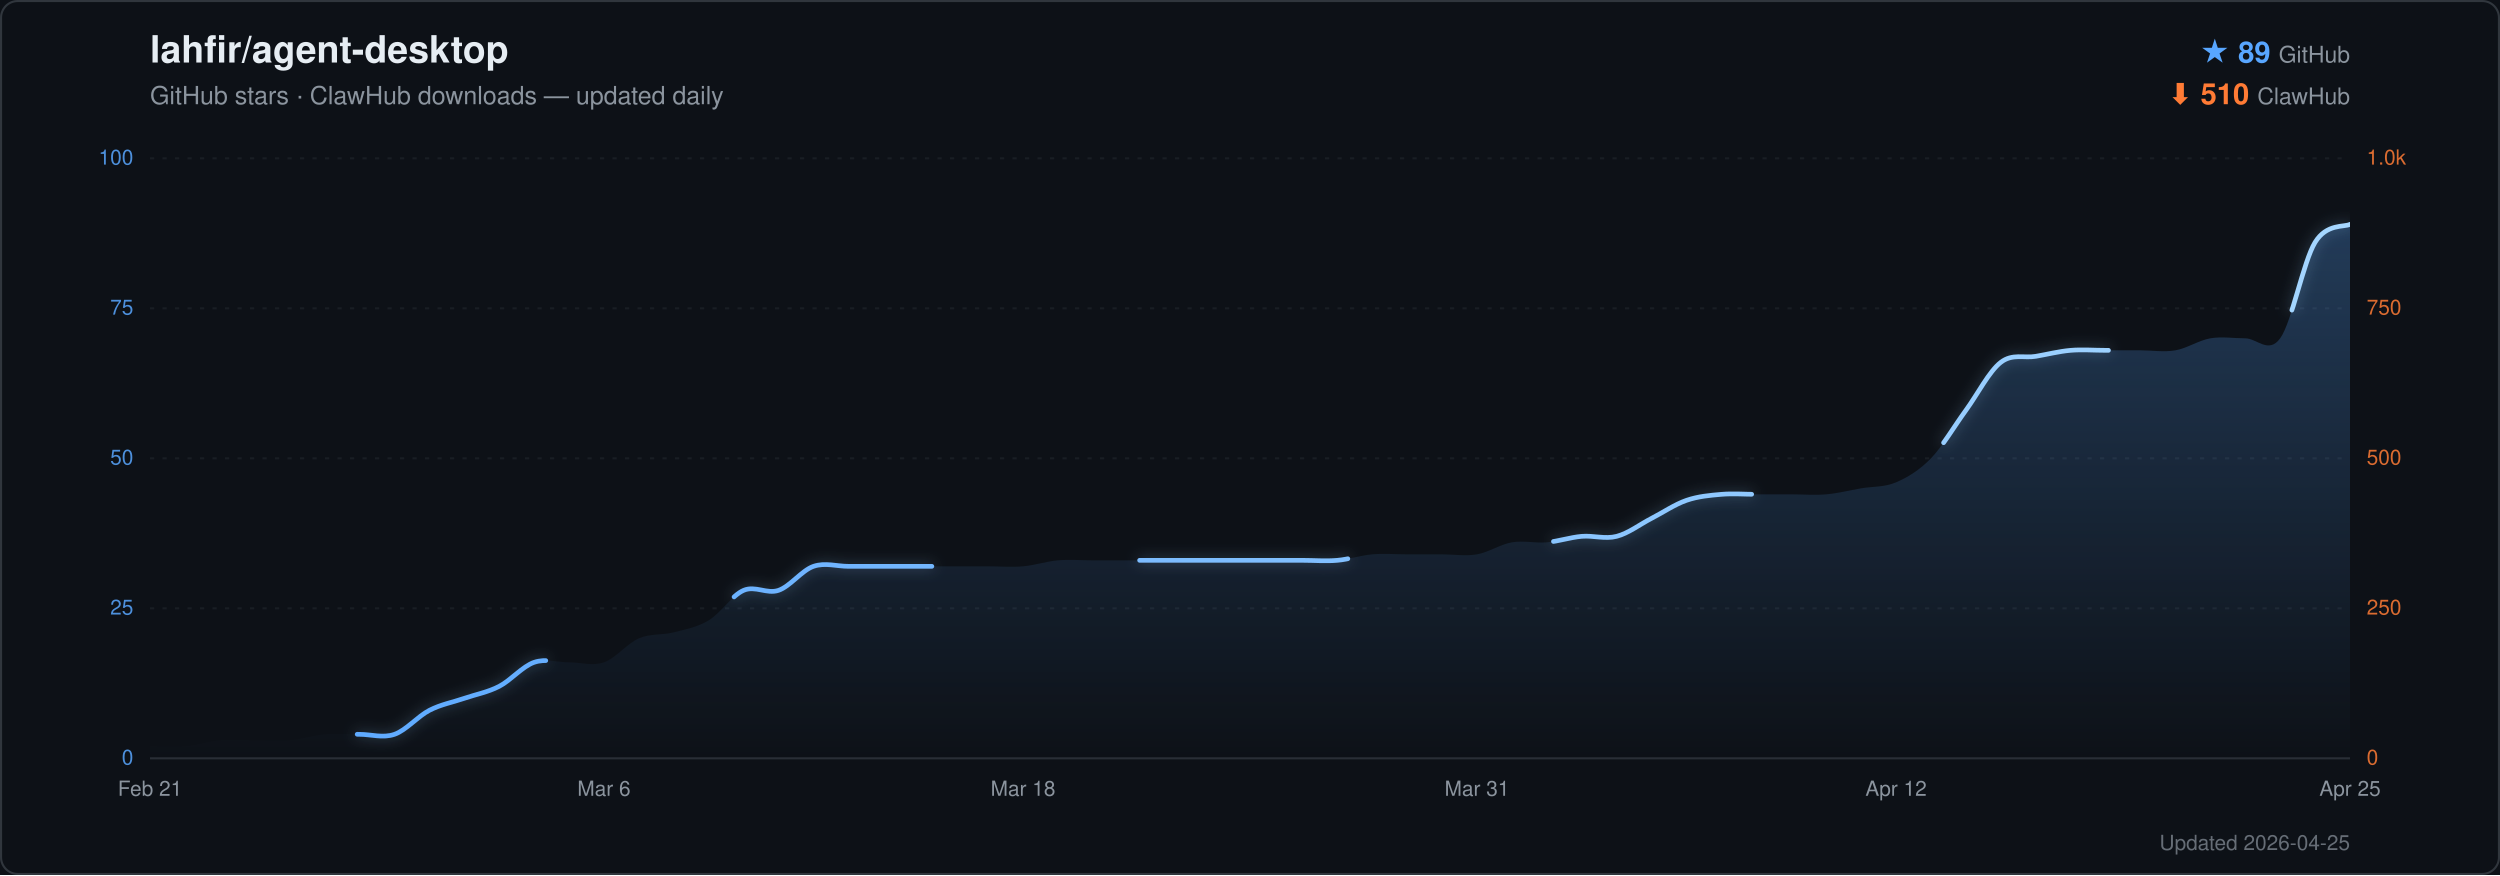
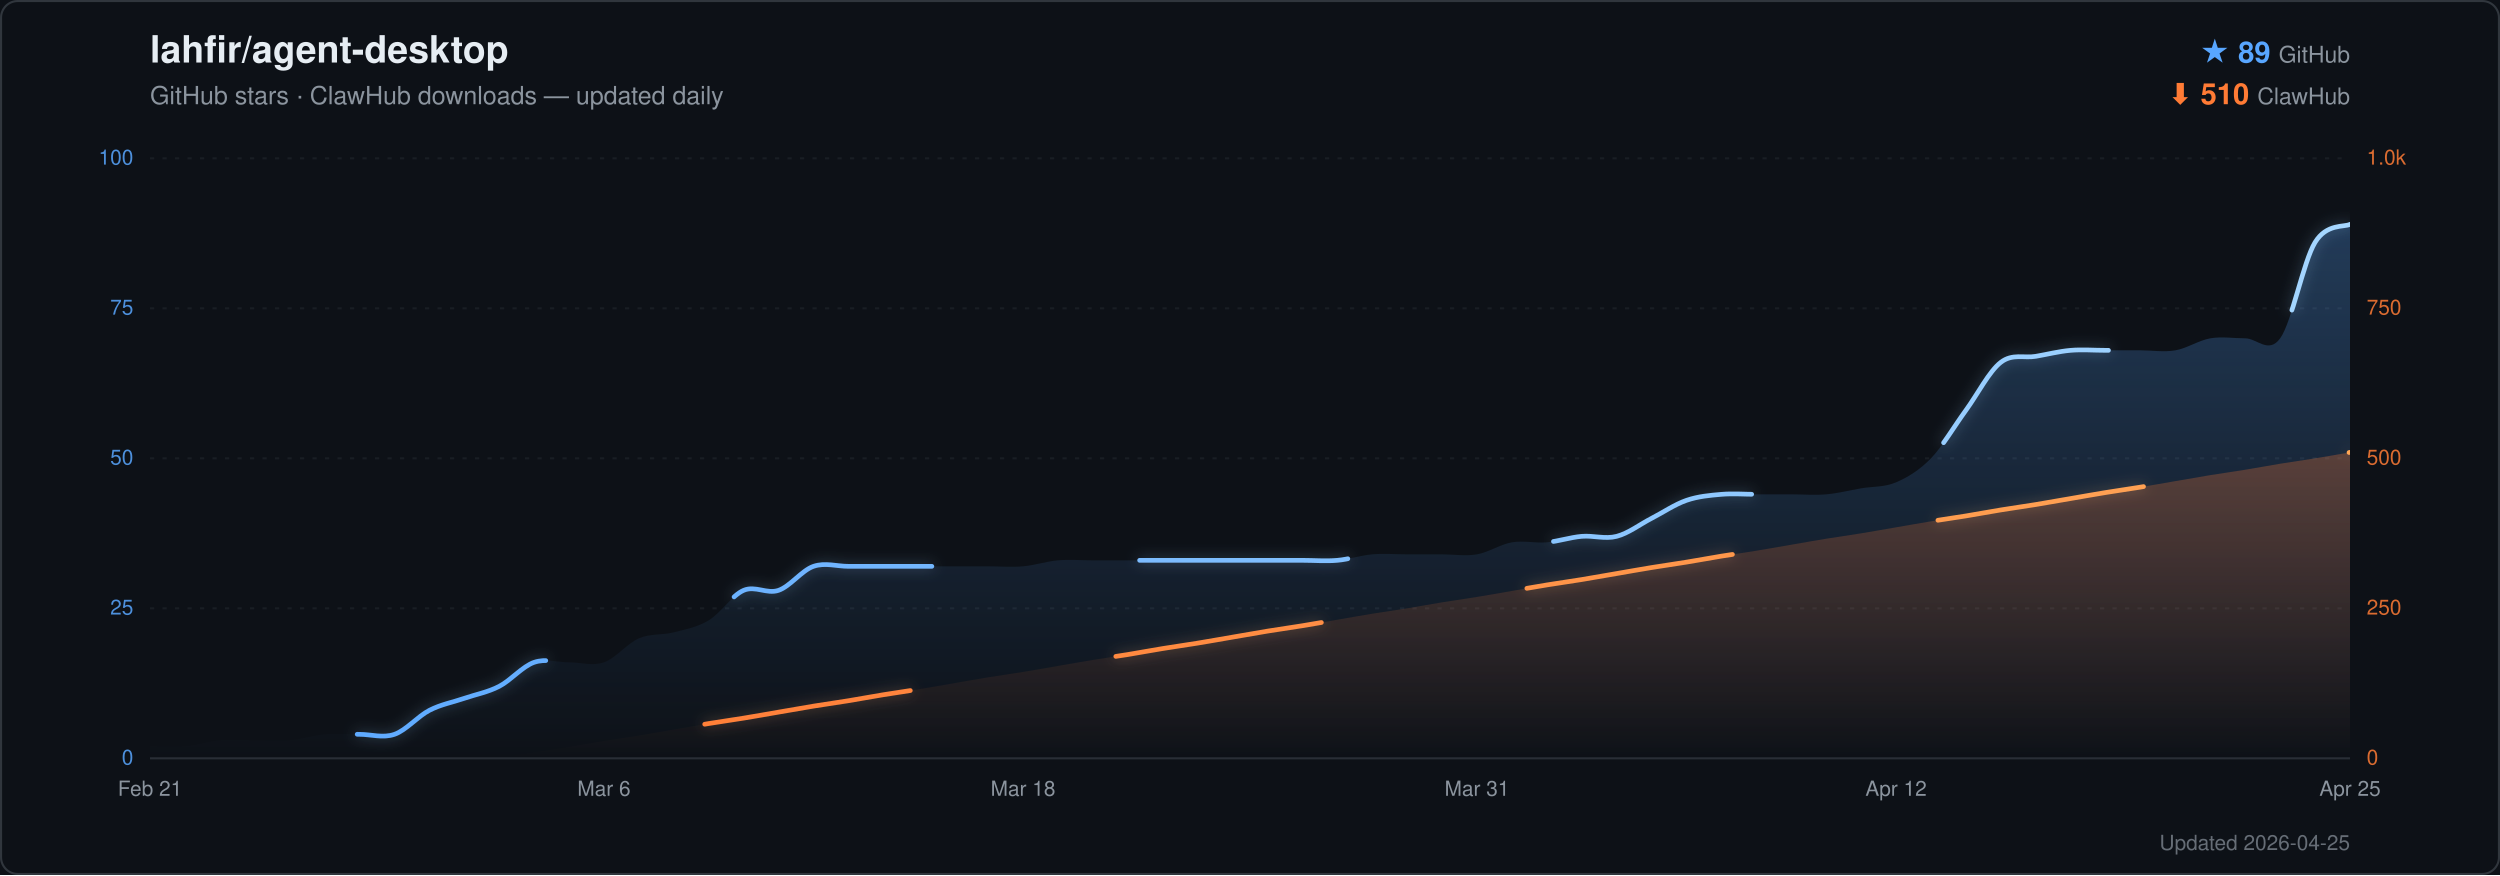
<svg xmlns="http://www.w3.org/2000/svg" viewBox="0 0 1200 420" width="1200" height="420" preserveAspectRatio="xMidYMid meet" role="img" aria-labelledby="title desc">
  <defs>
    <linearGradient id="fill1" x1="0" y1="0" x2="0" y2="1">
      <stop offset="0%" stop-color="#58a6ff" stop-opacity="0.28" />
      <stop offset="100%" stop-color="#58a6ff" stop-opacity="0" />
    </linearGradient>
    <linearGradient id="fill2" x1="0" y1="0" x2="0" y2="1">
      <stop offset="0%" stop-color="#ff7b35" stop-opacity="0.28" />
      <stop offset="100%" stop-color="#ff7b35" stop-opacity="0" />
    </linearGradient>
    <linearGradient id="stroke1" x1="0" y1="0" x2="1" y2="0">
      <stop offset="0%" stop-color="#58a6ff" />
      <stop offset="100%" stop-color="#a5d6ff" />
    </linearGradient>
    <linearGradient id="stroke2" x1="0" y1="0" x2="1" y2="0">
      <stop offset="0%" stop-color="#ff7b35" />
      <stop offset="100%" stop-color="#ffa657" />
    </linearGradient>
    <filter id="glow1" x="-10%" y="-50%" width="120%" height="200%">
      <feGaussianBlur in="SourceGraphic" stdDeviation="3" result="blur" />
      <feColorMatrix in="blur" type="matrix" values="0 0 0 0 0.345  0 0 0 0 0.651  0 0 0 0 1.000  0 0 0 0.32 0" result="coloredGlow" />
      <feMerge>
        <feMergeNode in="coloredGlow" />
        <feMergeNode in="SourceGraphic" />
      </feMerge>
    </filter>
    <filter id="glow2" x="-10%" y="-50%" width="120%" height="200%">
      <feGaussianBlur in="SourceGraphic" stdDeviation="3" result="blur" />
      <feColorMatrix in="blur" type="matrix" values="0 0 0 0 1.000  0 0 0 0 0.482  0 0 0 0 0.208  0 0 0 0.32 0" result="coloredGlow" />
      <feMerge>
        <feMergeNode in="coloredGlow" />
        <feMergeNode in="SourceGraphic" />
      </feMerge>
    </filter>
    <clipPath id="plot-clip">
      <rect x="72" y="72" width="1056" height="296" />
    </clipPath>
  </defs>
  <rect width="100%" height="100%" fill="#0d1117" />
  <rect x="0.5" y="0.5" width="1199" height="419" fill="none" stroke="#30363d" stroke-width="1" rx="8" ry="8" />
  <text x="72" y="30" fill="#e6edf3" font-family="-apple-system, BlinkMacSystemFont, 'Segoe UI', Helvetica, Arial, sans-serif" font-size="18" font-weight="600">
    lahfir/agent-desktop
  </text>
  <text x="72" y="50" fill="#8b949e" font-family="-apple-system, BlinkMacSystemFont, 'Segoe UI', Helvetica, Arial, sans-serif" font-size="12" font-weight="400">
    GitHub stars · ClawHub downloads — updated daily
  </text>
  <g transform="translate(1128, 30)" text-anchor="end" font-family="-apple-system, BlinkMacSystemFont, 'Segoe UI', Helvetica, Arial, sans-serif" font-size="14" font-weight="600" style="font-variant-numeric: tabular-nums;">
    <text fill="#58a6ff">★ 89 <tspan fill="#8b949e" font-weight="400" font-size="11">GitHub</tspan>
    </text>
    <text y="20" fill="#ff7b35">⬇ 510 <tspan fill="#8b949e" font-weight="400" font-size="11">ClawHub</tspan>
    </text>
  </g>
  <g font-family="-apple-system, BlinkMacSystemFont, 'Segoe UI', Helvetica, Arial, sans-serif" font-size="10" fill="#8b949e" style="font-variant-numeric: tabular-nums;">
    <text x="64" y="367.00" text-anchor="end" fill="#58a6ff" opacity="0.85">0</text>
    <line x1="72" x2="1128" y1="292.00" y2="292.00" stroke="#21262d" stroke-width="1" stroke-dasharray="2 4" opacity="0.6" />
    <text x="64" y="295.00" text-anchor="end" fill="#58a6ff" opacity="0.85">25</text>
    <line x1="72" x2="1128" y1="220.00" y2="220.00" stroke="#21262d" stroke-width="1" stroke-dasharray="2 4" opacity="0.6" />
    <text x="64" y="223.00" text-anchor="end" fill="#58a6ff" opacity="0.85">50</text>
    <line x1="72" x2="1128" y1="148.00" y2="148.00" stroke="#21262d" stroke-width="1" stroke-dasharray="2 4" opacity="0.6" />
    <text x="64" y="151.00" text-anchor="end" fill="#58a6ff" opacity="0.85">75</text>
    <line x1="72" x2="1128" y1="76.00" y2="76.00" stroke="#21262d" stroke-width="1" stroke-dasharray="2 4" opacity="0.6" />
    <text x="64" y="79.00" text-anchor="end" fill="#58a6ff" opacity="0.85">100</text>
  </g>
  <g font-family="-apple-system, BlinkMacSystemFont, 'Segoe UI', Helvetica, Arial, sans-serif" font-size="10" fill="#ff7b35" opacity="0.85" style="font-variant-numeric: tabular-nums;">
    <text x="1136" y="367.00" text-anchor="start">0</text>
    <text x="1136" y="295.00" text-anchor="start">250</text>
    <text x="1136" y="223.00" text-anchor="start">500</text>
    <text x="1136" y="151.00" text-anchor="start">750</text>
    <text x="1136" y="79.00" text-anchor="start">1.0k</text>
  </g>
  <g font-family="-apple-system, BlinkMacSystemFont, 'Segoe UI', Helvetica, Arial, sans-serif" font-size="10" fill="#8b949e" style="font-variant-numeric: tabular-nums;">
    <text x="72.00" y="382" text-anchor="middle">Feb 21</text>
    <text x="289.90" y="382" text-anchor="middle">Mar 6</text>
    <text x="491.05" y="382" text-anchor="middle">Mar 18</text>
    <text x="708.95" y="382" text-anchor="middle">Mar 31</text>
    <text x="910.10" y="382" text-anchor="middle">Apr 12</text>
    <text x="1128.00" y="382" text-anchor="middle">Apr 25</text>
  </g>
  <line x1="72" x2="1128" y1="364" y2="364" stroke="#30363d" stroke-width="1" opacity="0.8" />
  <g clip-path="url(#plot-clip)">
    <path d="M 72.00 358.24 C 74.79 358.24, 83.17 358.72, 88.76 358.24 C 94.35 357.76, 99.94 355.84, 105.52 355.36 C 111.11 354.88, 116.70 355.36, 122.29 355.36 C 127.87 355.36, 133.46 355.84, 139.05 355.36 C 144.63 354.88, 150.22 352.96, 155.81 352.48 C 161.40 352.00, 166.98 352.48, 172.57 352.48 C 178.16 352.48, 183.75 354.40, 189.33 352.48 C 194.92 350.56, 200.51 343.84, 206.10 340.96 C 211.68 338.08, 217.27 337.12, 222.86 335.20 C 228.44 333.28, 234.03 332.32, 239.62 329.44 C 245.21 326.56, 250.79 319.84, 256.38 317.92 C 261.97 316.00, 267.56 317.92, 273.14 317.92 C 278.73 317.92, 284.32 319.84, 289.90 317.92 C 295.49 316.00, 301.08 308.80, 306.67 306.40 C 312.25 304.00, 317.84 304.96, 323.43 303.52 C 329.02 302.08, 334.60 301.12, 340.19 297.76 C 345.78 294.40, 351.37 285.76, 356.95 283.36 C 362.54 280.96, 368.13 285.28, 373.71 283.36 C 379.30 281.44, 384.89 273.76, 390.48 271.84 C 396.06 269.92, 401.65 271.84, 407.24 271.84 C 412.83 271.84, 418.41 271.84, 424.00 271.84 C 429.59 271.84, 435.17 271.84, 440.76 271.84 C 446.35 271.84, 451.94 271.84, 457.52 271.84 C 463.11 271.84, 468.70 271.84, 474.29 271.84 C 479.87 271.84, 485.46 272.32, 491.05 271.84 C 496.63 271.36, 502.22 269.44, 507.81 268.96 C 513.40 268.48, 518.98 268.96, 524.57 268.96 C 530.16 268.96, 535.75 268.96, 541.33 268.96 C 546.92 268.96, 552.51 268.96, 558.10 268.96 C 563.68 268.96, 569.27 268.96, 574.86 268.96 C 580.44 268.96, 586.03 268.96, 591.62 268.96 C 597.21 268.96, 602.79 268.96, 608.38 268.96 C 613.97 268.96, 619.56 268.96, 625.14 268.96 C 630.73 268.96, 636.32 269.44, 641.90 268.96 C 647.49 268.48, 653.08 266.56, 658.67 266.08 C 664.25 265.60, 669.84 266.08, 675.43 266.08 C 681.02 266.08, 686.60 266.08, 692.19 266.08 C 697.78 266.08, 703.37 267.04, 708.95 266.08 C 714.54 265.12, 720.13 261.28, 725.71 260.32 C 731.30 259.36, 736.89 260.80, 742.48 260.32 C 748.06 259.84, 753.65 257.92, 759.24 257.44 C 764.83 256.96, 770.41 258.88, 776.00 257.44 C 781.59 256.00, 787.17 251.68, 792.76 248.80 C 798.35 245.92, 803.94 242.08, 809.52 240.16 C 815.11 238.24, 820.70 237.76, 826.29 237.28 C 831.87 236.80, 837.46 237.28, 843.05 237.28 C 848.63 237.28, 854.22 237.28, 859.81 237.28 C 865.40 237.28, 870.98 237.76, 876.57 237.28 C 882.16 236.80, 887.75 235.36, 893.33 234.40 C 898.92 233.44, 904.51 233.92, 910.10 231.52 C 915.68 229.12, 921.27 225.76, 926.86 220.00 C 932.44 214.24, 938.03 204.64, 943.62 196.96 C 949.21 189.28, 954.79 178.24, 960.38 173.92 C 965.97 169.60, 971.56 172.00, 977.14 171.04 C 982.73 170.08, 988.32 168.64, 993.90 168.16 C 999.49 167.68, 1005.08 168.16, 1010.67 168.16 C 1016.25 168.16, 1021.84 168.16, 1027.43 168.16 C 1033.02 168.16, 1038.60 169.12, 1044.19 168.16 C 1049.78 167.20, 1055.37 163.36, 1060.95 162.40 C 1066.54 161.44, 1072.13 162.40, 1077.71 162.40 C 1083.30 162.40, 1088.89 170.08, 1094.48 162.40 C 1100.06 154.72, 1105.65 125.44, 1111.24 116.32 C 1116.83 107.20, 1125.21 109.12, 1128.00 107.68 L 1128.00 364.00 L 72.00 364.00 Z" fill="url(#fill1)" stroke="none" />
+     <path d="M 239.62 364.00 C 242.41 363.52, 250.79 362.03, 256.38 361.12 C 261.97 360.21, 267.56 359.44, 273.14 358.53 C 278.73 357.62, 284.32 356.56, 289.90 355.65 C 295.49 354.74, 301.08 353.97, 306.67 353.06 C 312.25 352.14, 317.84 351.14, 323.43 350.18 C 329.02 349.22, 334.60 348.21, 340.19 347.30 C 345.78 346.38, 351.37 345.62, 356.95 344.70 C 362.54 343.79, 368.13 342.78, 373.71 341.82 C 379.30 340.86, 384.89 339.86, 390.48 338.94 C 396.06 338.03, 401.65 337.26, 407.24 336.35 C 412.83 335.44, 418.41 334.38, 424.00 333.47 C 429.59 332.56, 435.17 331.79, 440.76 330.88 C 446.35 329.97, 451.94 328.96, 457.52 328.00 C 463.11 327.04, 468.70 326.03, 474.29 325.12 C 479.87 324.21, 485.46 323.44, 491.05 322.53 C 496.63 321.62, 502.22 320.61, 507.81 319.65 C 513.40 318.69, 518.98 317.68, 524.57 316.77 C 530.16 315.86, 535.75 315.09, 541.33 314.18 C 546.92 313.26, 552.51 312.21, 558.10 311.30 C 563.68 310.38, 569.27 309.62, 574.86 308.70 C 580.44 307.79, 586.03 306.78, 591.62 305.82 C 597.21 304.86, 602.79 303.86, 608.38 302.94 C 613.97 302.03, 619.56 301.26, 625.14 300.35 C 630.73 299.44, 636.32 298.43, 641.90 297.47 C 647.49 296.51, 653.08 295.50, 658.67 294.59 C 664.25 293.68, 669.84 292.91, 675.43 292.00 C 681.02 291.09, 686.60 290.03, 692.19 289.12 C 697.78 288.21, 703.37 287.44, 708.95 286.53 C 714.54 285.62, 720.13 284.61, 725.71 283.65 C 731.30 282.69, 736.89 281.68, 742.48 280.77 C 748.06 279.86, 753.65 279.09, 759.24 278.18 C 764.83 277.26, 770.41 276.26, 776.00 275.30 C 781.59 274.34, 787.17 273.33, 792.76 272.42 C 798.35 271.50, 803.94 270.74, 809.52 269.82 C 815.11 268.91, 820.70 267.86, 826.29 266.94 C 831.87 266.03, 837.46 265.26, 843.05 264.35 C 848.63 263.44, 854.22 262.43, 859.81 261.47 C 865.40 260.51, 870.98 259.50, 876.57 258.59 C 882.16 257.68, 887.75 256.91, 893.33 256.00 C 898.92 255.09, 904.51 254.08, 910.10 253.12 C 915.68 252.16, 921.27 251.15, 926.86 250.24 C 932.44 249.33, 938.03 248.56, 943.62 247.65 C 949.21 246.74, 954.79 245.68, 960.38 244.77 C 965.97 243.86, 971.56 243.09, 977.14 242.18 C 982.73 241.26, 988.32 240.26, 993.90 239.30 C 999.49 238.34, 1005.08 237.33, 1010.67 236.42 C 1016.25 235.50, 1021.84 234.74, 1027.43 233.82 C 1033.02 232.91, 1038.60 231.90, 1044.19 230.94 C 1049.78 229.98, 1055.37 228.98, 1060.95 228.06 C 1066.54 227.15, 1072.13 226.38, 1077.71 225.47 C 1083.30 224.56, 1088.89 223.50, 1094.48 222.59 C 1100.06 221.68, 1105.65 220.91, 1111.24 220.00 C 1116.83 219.09, 1125.21 217.60, 1128.00 217.12 L 1128.00 364.00 L 239.62 364.00 Z" fill="url(#fill2)" stroke="none" />
    <path d="M 72.00 358.24 C 74.79 358.24, 83.17 358.72, 88.76 358.24 C 94.35 357.76, 99.94 355.84, 105.52 355.36 C 111.11 354.88, 116.70 355.36, 122.29 355.36 C 127.87 355.36, 133.46 355.84, 139.05 355.36 C 144.63 354.88, 150.22 352.96, 155.81 352.48 C 161.40 352.00, 166.98 352.48, 172.57 352.48 C 178.16 352.48, 183.75 354.40, 189.33 352.48 C 194.92 350.56, 200.51 343.84, 206.10 340.96 C 211.68 338.08, 217.27 337.12, 222.86 335.20 C 228.44 333.28, 234.03 332.32, 239.62 329.44 C 245.21 326.56, 250.79 319.84, 256.38 317.92 C 261.97 316.00, 267.56 317.92, 273.14 317.92 C 278.73 317.92, 284.32 319.84, 289.90 317.92 C 295.49 316.00, 301.08 308.80, 306.67 306.40 C 312.25 304.00, 317.84 304.96, 323.43 303.52 C 329.02 302.08, 334.60 301.12, 340.19 297.76 C 345.78 294.40, 351.37 285.76, 356.95 283.36 C 362.54 280.96, 368.13 285.28, 373.71 283.36 C 379.30 281.44, 384.89 273.76, 390.48 271.84 C 396.06 269.92, 401.65 271.84, 407.24 271.84 C 412.83 271.84, 418.41 271.84, 424.00 271.84 C 429.59 271.84, 435.17 271.84, 440.76 271.84 C 446.35 271.84, 451.94 271.84, 457.52 271.84 C 463.11 271.84, 468.70 271.84, 474.29 271.84 C 479.87 271.84, 485.46 272.32, 491.05 271.84 C 496.63 271.36, 502.22 269.44, 507.81 268.96 C 513.40 268.48, 518.98 268.96, 524.57 268.96 C 530.16 268.96, 535.75 268.96, 541.33 268.96 C 546.92 268.96, 552.51 268.96, 558.10 268.96 C 563.68 268.96, 569.27 268.96, 574.86 268.96 C 580.44 268.96, 586.03 268.96, 591.62 268.96 C 597.21 268.96, 602.79 268.96, 608.38 268.96 C 613.97 268.96, 619.56 268.96, 625.14 268.96 C 630.73 268.96, 636.32 269.44, 641.90 268.96 C 647.49 268.48, 653.08 266.56, 658.67 266.08 C 664.25 265.60, 669.84 266.08, 675.43 266.08 C 681.02 266.08, 686.60 266.08, 692.19 266.08 C 697.78 266.08, 703.37 267.04, 708.95 266.08 C 714.54 265.12, 720.13 261.28, 725.71 260.32 C 731.30 259.36, 736.89 260.80, 742.48 260.32 C 748.06 259.84, 753.65 257.92, 759.24 257.44 C 764.83 256.96, 770.41 258.88, 776.00 257.44 C 781.59 256.00, 787.17 251.68, 792.76 248.80 C 798.35 245.92, 803.94 242.08, 809.52 240.16 C 815.11 238.24, 820.70 237.76, 826.29 237.28 C 831.87 236.80, 837.46 237.28, 843.05 237.28 C 848.63 237.28, 854.22 237.28, 859.81 237.28 C 865.40 237.28, 870.98 237.76, 876.57 237.28 C 882.16 236.80, 887.75 235.36, 893.33 234.40 C 898.92 233.44, 904.51 233.92, 910.10 231.52 C 915.68 229.12, 921.27 225.76, 926.86 220.00 C 932.44 214.24, 938.03 204.64, 943.62 196.96 C 949.21 189.28, 954.79 178.24, 960.38 173.92 C 965.97 169.60, 971.56 172.00, 977.14 171.04 C 982.73 170.08, 988.32 168.64, 993.90 168.16 C 999.49 167.68, 1005.08 168.16, 1010.67 168.16 C 1016.25 168.16, 1021.84 168.16, 1027.43 168.16 C 1033.02 168.16, 1038.60 169.12, 1044.19 168.16 C 1049.78 167.20, 1055.37 163.36, 1060.95 162.40 C 1066.54 161.44, 1072.13 162.40, 1077.71 162.40 C 1083.30 162.40, 1088.89 170.08, 1094.48 162.40 C 1100.06 154.72, 1105.65 125.44, 1111.24 116.32 C 1116.83 107.20, 1125.21 109.12, 1128.00 107.68" fill="none" stroke="url(#stroke1)" stroke-width="2.25" stroke-linecap="round" stroke-linejoin="round" filter="url(#glow1)" pathLength="100" stroke-dasharray="100" stroke-dashoffset="100">
      <animate attributeName="stroke-dashoffset" from="100" to="0" dur="1.4s" begin="0s" fill="freeze" calcMode="spline" keySplines="0.4 0 0.2 1" keyTimes="0;1" values="100;0" />
    </path>
-     <line x1="72" x2="1128.00" y1="217.12" y2="217.12" stroke="#ff7b35" stroke-width="1.5" stroke-dasharray="5 5" opacity="0">
-       <animate attributeName="opacity" from="0" to="0.7" dur="0.6s" begin="0.4s" fill="freeze" />
-     </line>
+     <path d="M 239.62 364.00 C 242.41 363.52, 250.79 362.03, 256.38 361.12 C 261.97 360.21, 267.56 359.44, 273.14 358.53 C 278.73 357.62, 284.32 356.56, 289.90 355.65 C 295.49 354.74, 301.08 353.97, 306.67 353.06 C 312.25 352.14, 317.84 351.14, 323.43 350.18 C 329.02 349.22, 334.60 348.21, 340.19 347.30 C 345.78 346.38, 351.37 345.62, 356.95 344.70 C 362.54 343.79, 368.13 342.78, 373.71 341.82 C 379.30 340.86, 384.89 339.86, 390.48 338.94 C 396.06 338.03, 401.65 337.26, 407.24 336.35 C 412.83 335.44, 418.41 334.38, 424.00 333.47 C 429.59 332.56, 435.17 331.79, 440.76 330.88 C 446.35 329.97, 451.94 328.96, 457.52 328.00 C 463.11 327.04, 468.70 326.03, 474.29 325.12 C 479.87 324.21, 485.46 323.44, 491.05 322.53 C 496.63 321.62, 502.22 320.61, 507.81 319.65 C 513.40 318.69, 518.98 317.68, 524.57 316.77 C 530.16 315.86, 535.75 315.09, 541.33 314.18 C 546.92 313.26, 552.51 312.21, 558.10 311.30 C 563.68 310.38, 569.27 309.62, 574.86 308.70 C 580.44 307.79, 586.03 306.78, 591.62 305.82 C 597.21 304.86, 602.79 303.86, 608.38 302.94 C 613.97 302.03, 619.56 301.26, 625.14 300.35 C 630.73 299.44, 636.32 298.43, 641.90 297.47 C 647.49 296.51, 653.08 295.50, 658.67 294.59 C 664.25 293.68, 669.84 292.91, 675.43 292.00 C 681.02 291.09, 686.60 290.03, 692.19 289.12 C 697.78 288.21, 703.37 287.44, 708.95 286.53 C 714.54 285.62, 720.13 284.61, 725.71 283.65 C 731.30 282.69, 736.89 281.68, 742.48 280.77 C 748.06 279.86, 753.65 279.09, 759.24 278.18 C 764.83 277.26, 770.41 276.26, 776.00 275.30 C 781.59 274.34, 787.17 273.33, 792.76 272.42 C 798.35 271.50, 803.94 270.74, 809.52 269.82 C 815.11 268.91, 820.70 267.86, 826.29 266.94 C 831.87 266.03, 837.46 265.26, 843.05 264.35 C 848.63 263.44, 854.22 262.43, 859.81 261.47 C 865.40 260.51, 870.98 259.50, 876.57 258.59 C 882.16 257.68, 887.75 256.91, 893.33 256.00 C 898.92 255.09, 904.51 254.08, 910.10 253.12 C 915.68 252.16, 921.27 251.15, 926.86 250.24 C 932.44 249.33, 938.03 248.56, 943.62 247.65 C 949.21 246.74, 954.79 245.68, 960.38 244.77 C 965.97 243.86, 971.56 243.09, 977.14 242.18 C 982.73 241.26, 988.32 240.26, 993.90 239.30 C 999.49 238.34, 1005.08 237.33, 1010.67 236.42 C 1016.25 235.50, 1021.84 234.74, 1027.43 233.82 C 1033.02 232.91, 1038.60 231.90, 1044.19 230.94 C 1049.78 229.98, 1055.37 228.98, 1060.95 228.06 C 1066.54 227.15, 1072.13 226.38, 1077.71 225.47 C 1083.30 224.56, 1088.89 223.50, 1094.48 222.59 C 1100.06 221.68, 1105.65 220.91, 1111.24 220.00 C 1116.83 219.09, 1125.21 217.60, 1128.00 217.12" fill="none" stroke="url(#stroke2)" stroke-width="2.25" stroke-linecap="round" stroke-linejoin="round" filter="url(#glow2)" pathLength="100" stroke-dasharray="100" stroke-dashoffset="100">
+       <animate attributeName="stroke-dashoffset" from="100" to="0" dur="1.4s" begin="0.15s" fill="freeze" calcMode="spline" keySplines="0.4 0 0.2 1" keyTimes="0;1" values="100;0" />
+     </path>
    <g opacity="0">
      <circle cx="1128.00" cy="107.68" r="7" fill="#58a6ff" opacity="0.22" />
      <circle cx="1128.00" cy="107.68" r="4" fill="#0d1117" stroke="#58a6ff" stroke-width="2" />
      <animate attributeName="opacity" from="0" to="1" begin="1.4s" dur="0.4s" fill="freeze" />
    </g>
    <g opacity="0">
      <circle cx="1128.00" cy="217.12" r="7" fill="#ff7b35" opacity="0.22" />
      <circle cx="1128.00" cy="217.12" r="4" fill="#0d1117" stroke="#ff7b35" stroke-width="2" />
-       <animate attributeName="opacity" from="0" to="1" begin="1.0s" dur="0.4s" fill="freeze" />
+       <animate attributeName="opacity" from="0" to="1" begin="1.55s" dur="0.4s" fill="freeze" />
    </g>
  </g>
-   <text x="1116.00" y="207.12" text-anchor="end" font-family="-apple-system, BlinkMacSystemFont, 'Segoe UI', Helvetica, Arial, sans-serif" font-size="11" font-weight="600" fill="#ff7b35" opacity="0" style="font-variant-numeric: tabular-nums;">
-     510 downloads
-     <animate attributeName="opacity" from="0" to="1" begin="1.2s" dur="0.4s" fill="freeze" />
-   </text>
-   <text x="1116.00" y="221.12" text-anchor="end" font-family="-apple-system, BlinkMacSystemFont, 'Segoe UI', Helvetica, Arial, sans-serif" font-size="9" fill="#8b949e" opacity="0">
-     daily history starts now
-     <animate attributeName="opacity" from="0" to="0.85" begin="1.4s" dur="0.4s" fill="freeze" />
-   </text>
  <text x="1128" y="408" text-anchor="end" font-family="-apple-system, BlinkMacSystemFont, 'Segoe UI', Helvetica, Arial, sans-serif" font-size="10" fill="#8b949e" opacity="0.7">
    Updated 2026-04-25
  </text>
</svg>
